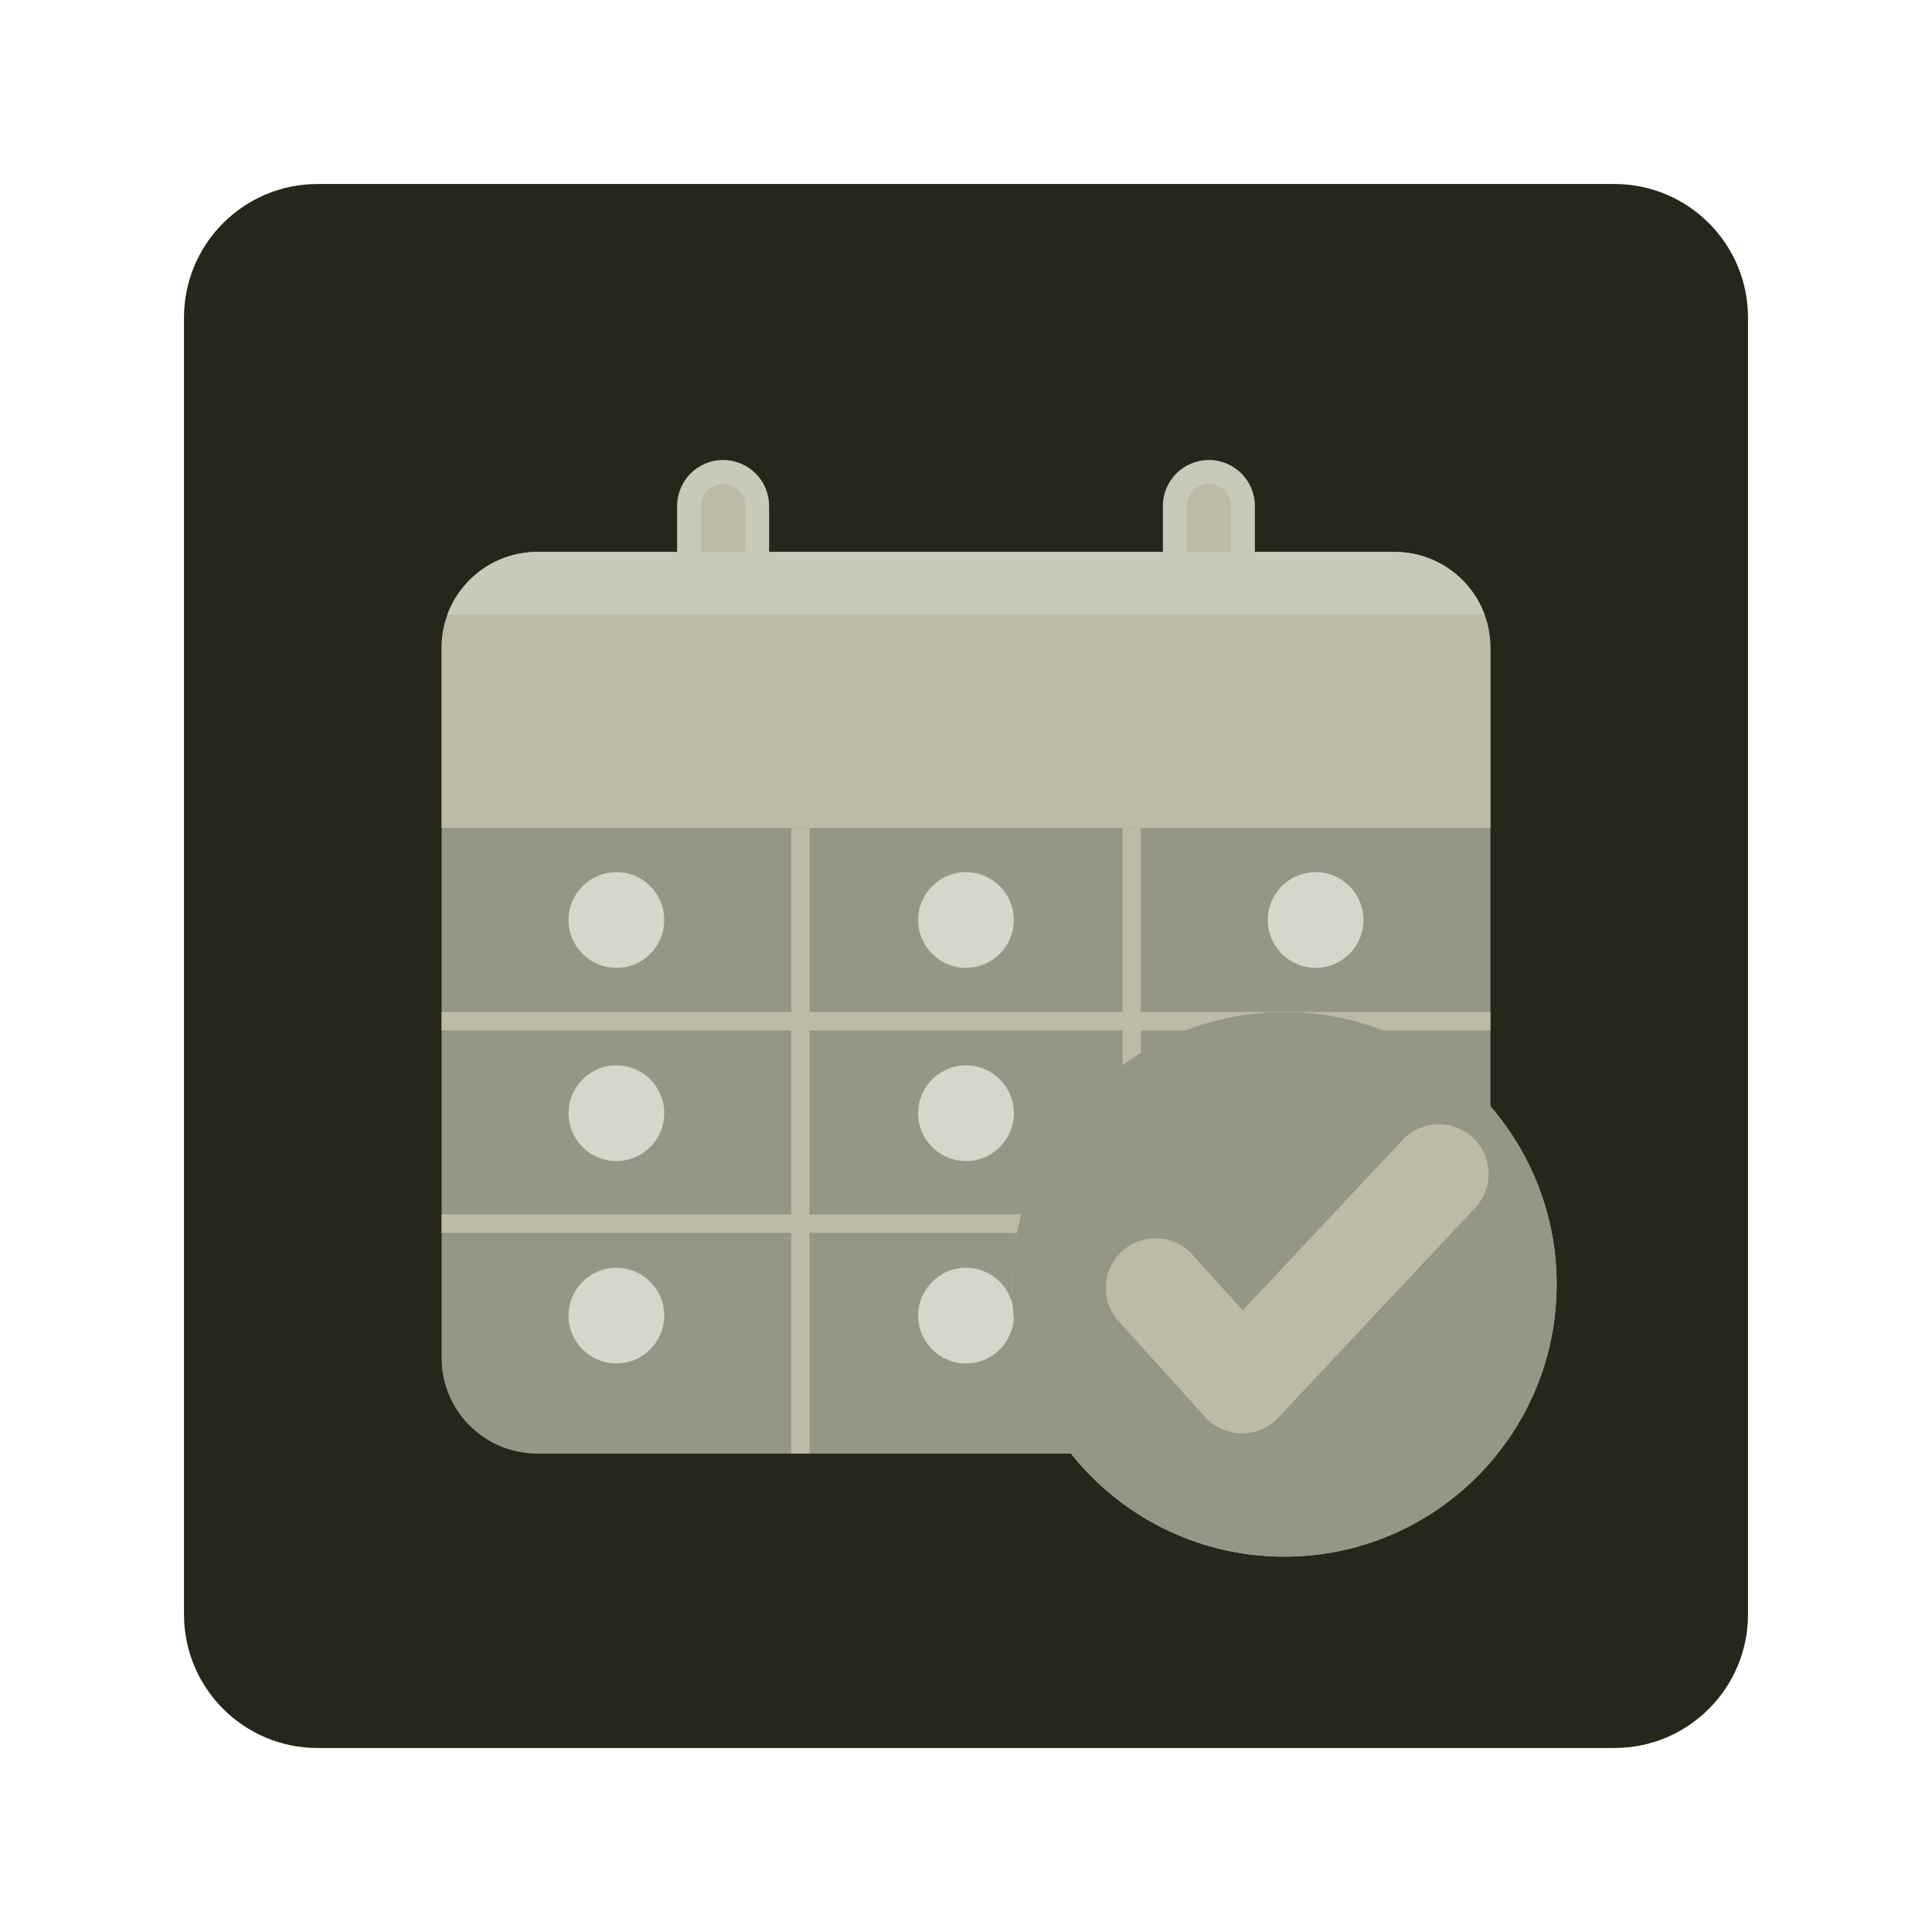
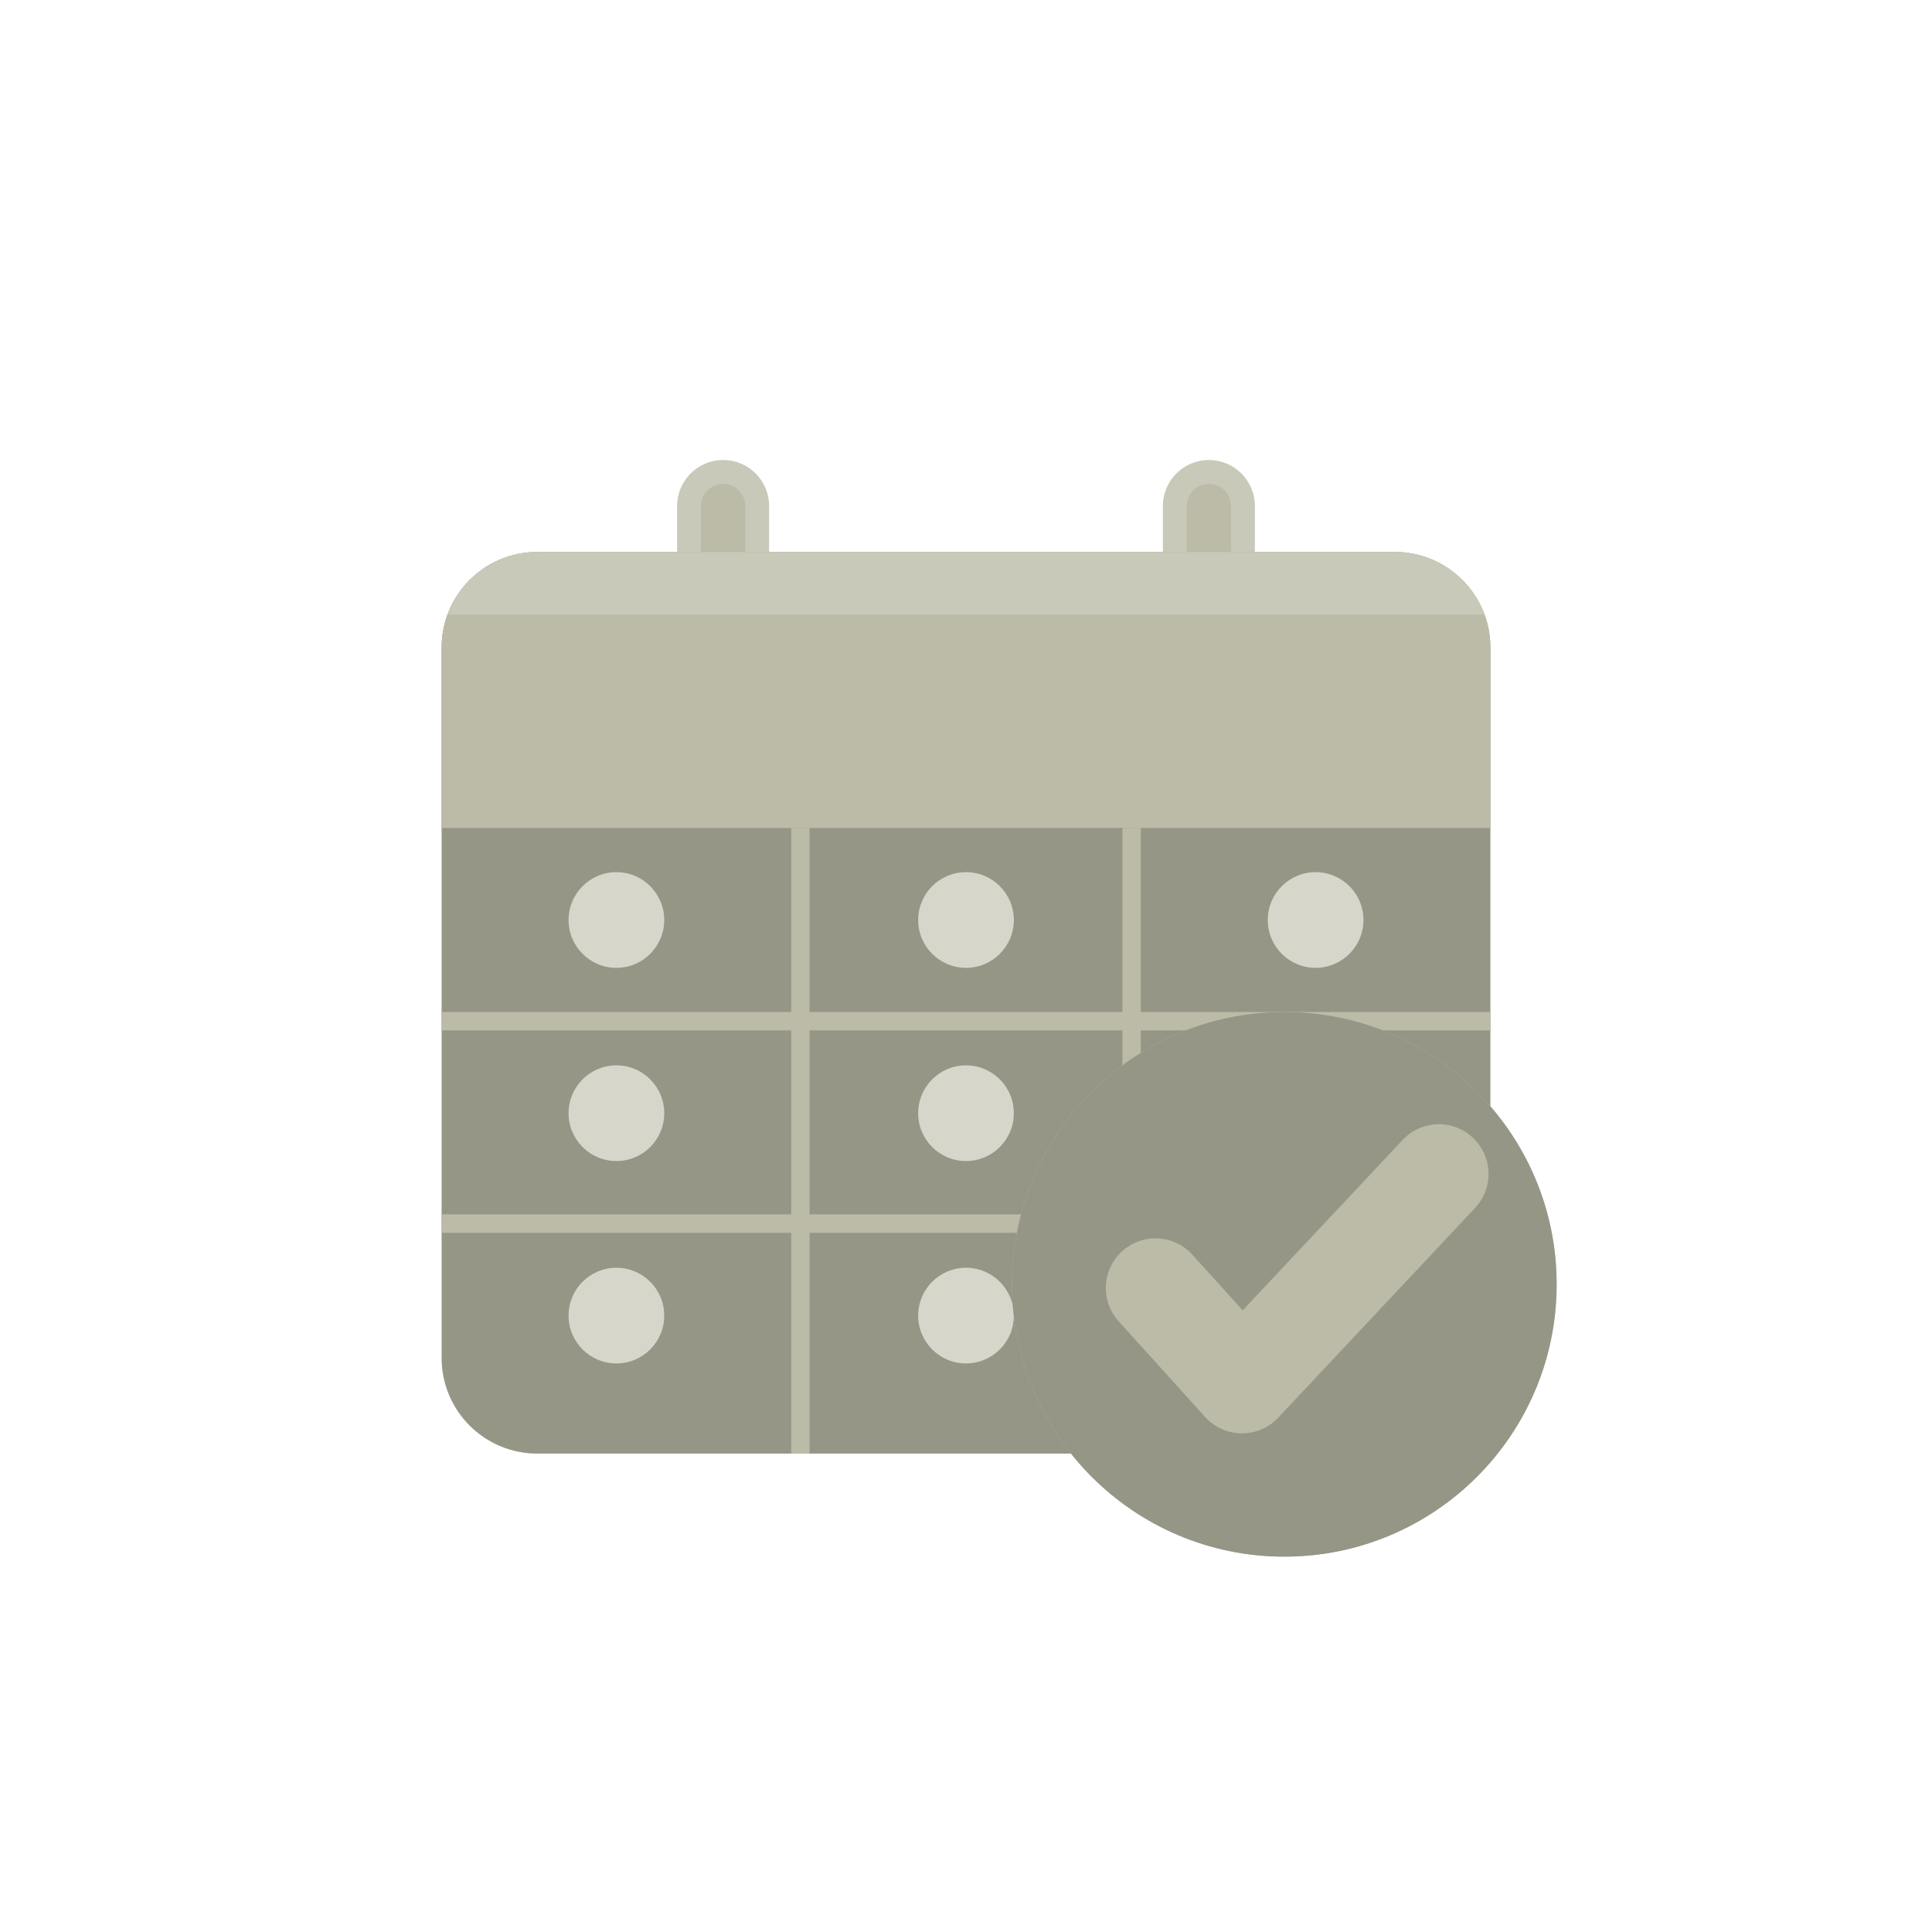
<svg xmlns="http://www.w3.org/2000/svg" viewBox="-100 -100 1050 1050">
  <defs>
    <style>
-       .bg  { fill: #26261A; }
+       .bg  { fill: transparent; }
      .c2  { fill: #BCBBA7; }
      .c3  { fill: #c9c9b9; }
      .c4  { fill: #969686; }
      .c5  { fill: #d7d6ca; }
    </style>
    <clipPath id="calClip">
      <rect x="140" y="200" width="570" height="490" rx="52" ry="52" />
    </clipPath>
    <clipPath id="tickClip">
      <circle cx="598" cy="598" r="148" />
    </clipPath>
  </defs>
-   <rect class="bg" width="850" height="850" rx="72.61" ry="72.61" />
+   <rect class="bg" style="#26261A" width="850" height="850" rx="72.61" ry="72.61" />
  <rect class="c3" x="268" y="150" width="50" height="120" rx="25" ry="25" />
  <rect class="c3" x="532" y="150" width="50" height="120" rx="25" ry="25" />
  <rect class="c2" x="281" y="163" width="24" height="94" rx="12" ry="12" />
  <rect class="c2" x="545" y="163" width="24" height="94" rx="12" ry="12" />
  <g clip-path="url(#calClip)">
    <rect class="c4" x="140" y="200" width="570" height="490" />
    <rect class="c2" x="140" y="200" width="570" height="150" />
    <rect class="c3" x="140" y="200" width="570" height="34" />
    <rect class="c2" x="140" y="450" width="570" height="10" />
    <rect class="c2" x="140" y="560" width="570" height="10" />
    <rect class="c2" x="330" y="350" width="10" height="340" />
    <rect class="c2" x="510" y="350" width="10" height="340" />
    <circle class="c5" cx="235" cy="400" r="26" />
    <circle class="c5" cx="425" cy="400" r="26" />
    <circle class="c5" cx="615" cy="400" r="26" />
    <circle class="c5" cx="235" cy="505" r="26" />
    <circle class="c5" cx="425" cy="505" r="26" />
    <circle class="c5" cx="615" cy="505" r="26" />
    <circle class="c5" cx="235" cy="615" r="26" />
    <circle class="c5" cx="425" cy="615" r="26" />
    <circle class="c5" cx="615" cy="615" r="26" />
  </g>
  <circle class="c2" cx="598" cy="598" r="148" />
  <g clip-path="url(#tickClip)">
    <circle class="c4" cx="598" cy="598" r="148" />
    <path fill="none" stroke="#BCBBA7" stroke-width="54" stroke-linecap="round" stroke-linejoin="round" d="M528,600 L575,652 L682,538" />
  </g>
</svg>
